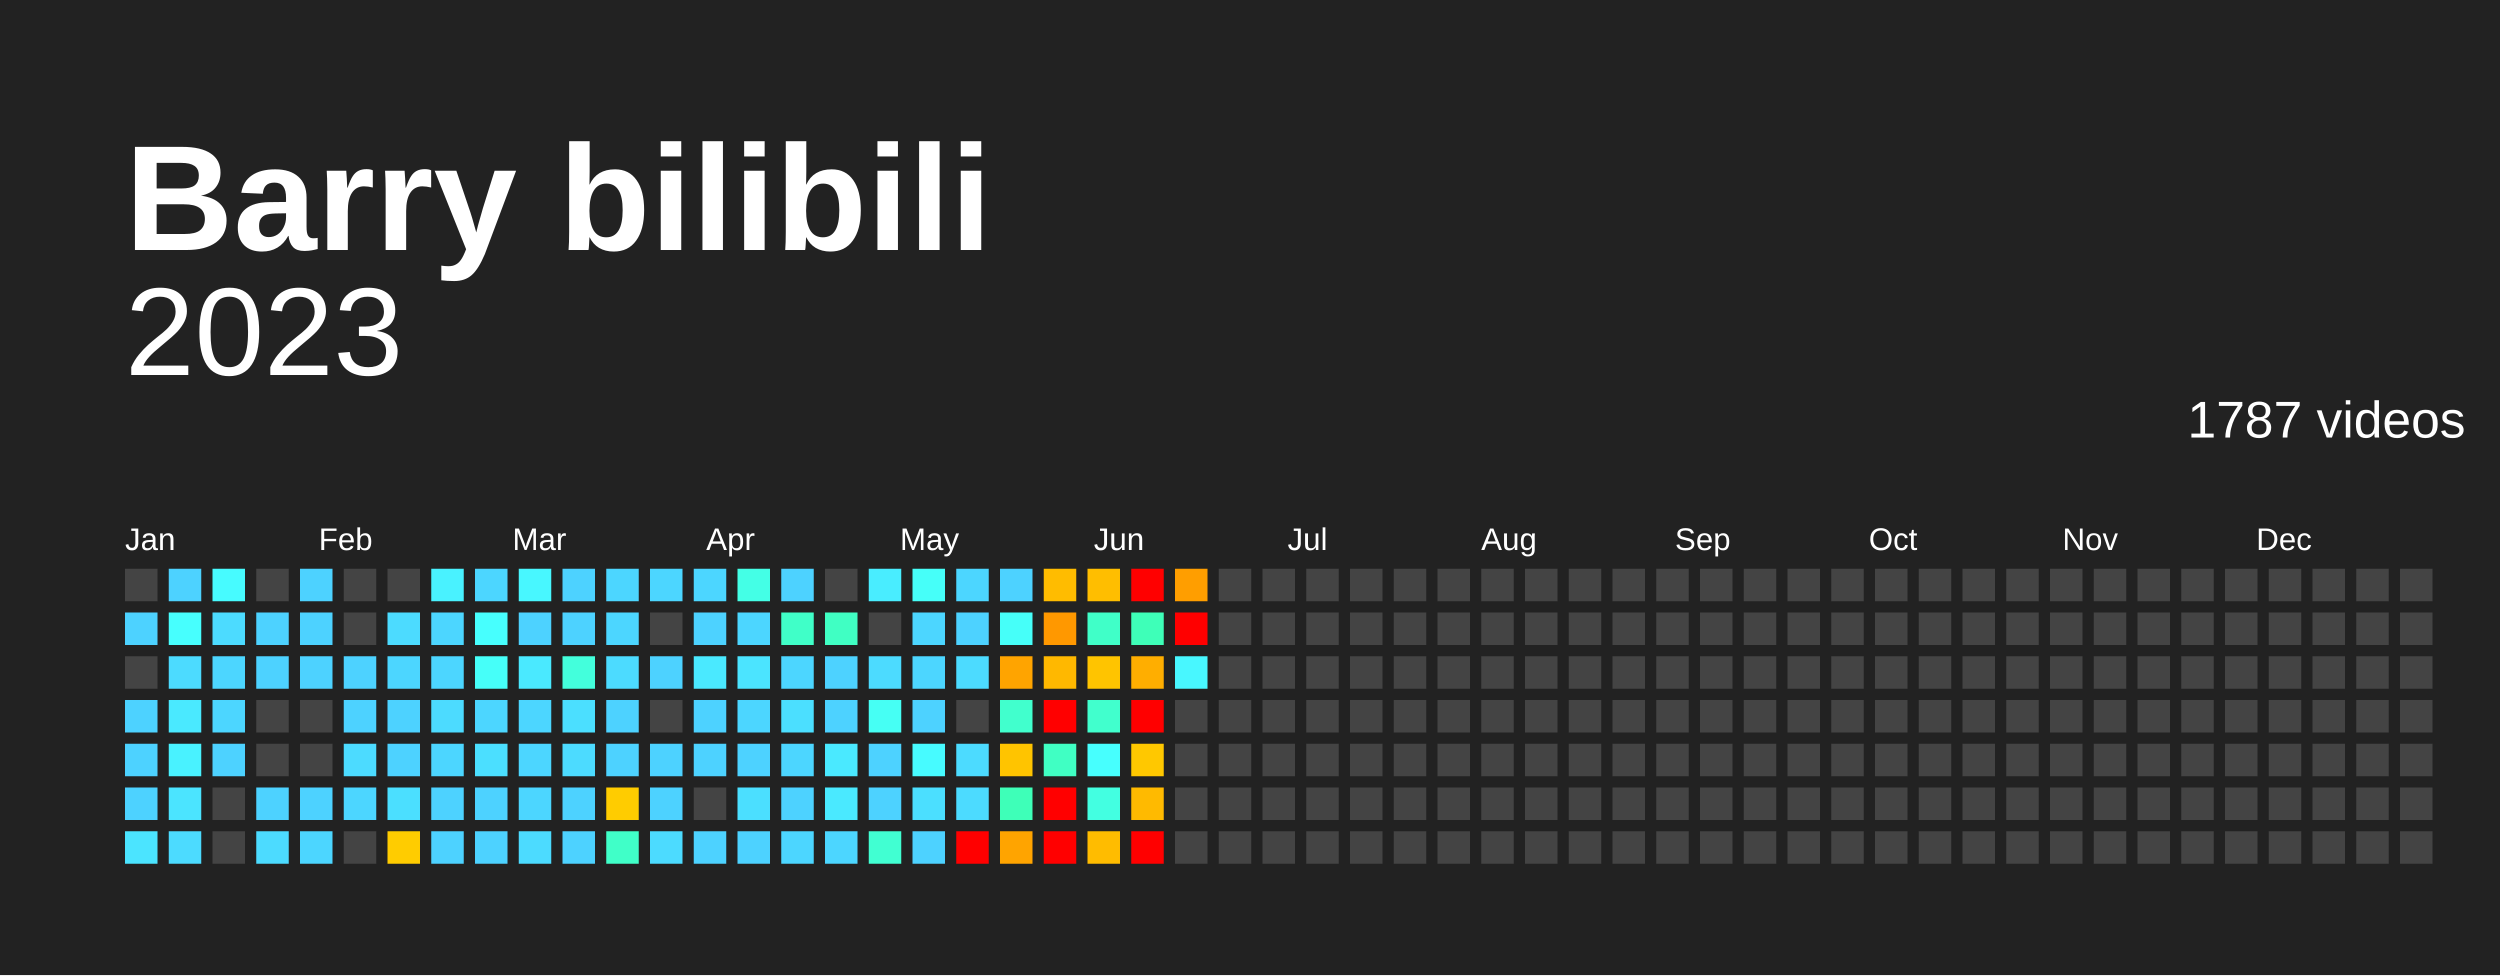
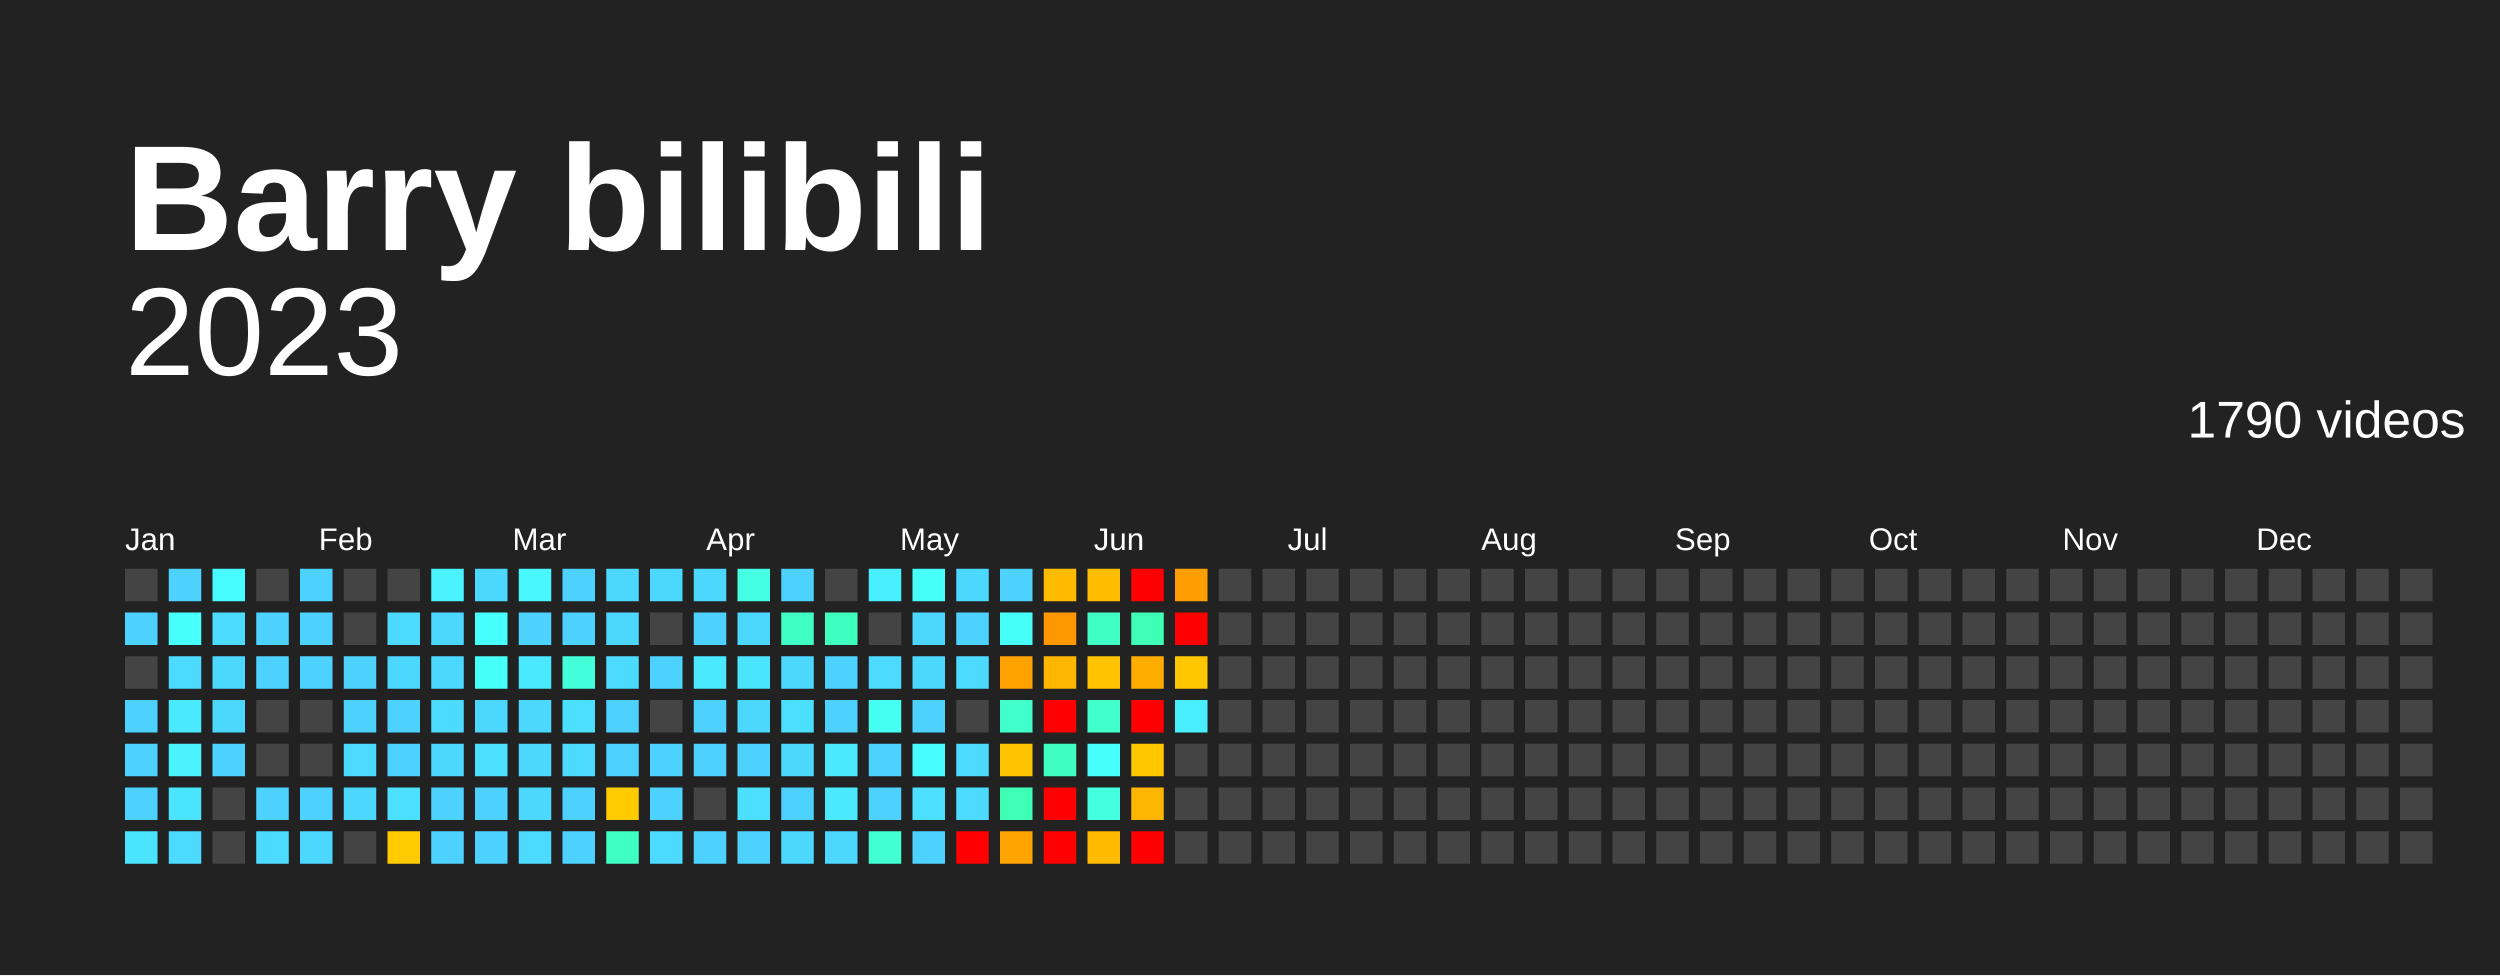
<svg xmlns="http://www.w3.org/2000/svg" baseProfile="full" height="78mm" version="1.1" viewBox="0,0,200,78" width="200mm">
  <defs />
  <rect fill="#222222" height="78" width="200" x="0" y="0" />
  <text fill="#FFFFFF" style="font-size:12px; font-family:Arial; font-weight:bold;" x="10" y="20">Barry bilibili</text>
  <text alignment-baseline="hanging" fill="#FFFFFF" style="font-size:10.0px; font-family:Arial;" x="10" y="30">2023</text>
-   <text alignment-baseline="hanging" fill="#FFFFFF" style="font-size:4.125px; font-family:Arial;" x="175" y="35">1787 videos</text>
+   <text alignment-baseline="hanging" fill="#FFFFFF" style="font-size:4.125px; font-family:Arial;" x="175" y="35">1790 videos</text>
  <text fill="#FFFFFF" style="font-size:2.5px; font-family:Arial" x="10.0" y="44">Jan</text>
  <text fill="#FFFFFF" style="font-size:2.5px; font-family:Arial" x="25.5" y="44">Feb</text>
  <text fill="#FFFFFF" style="font-size:2.5px; font-family:Arial" x="41.0" y="44">Mar</text>
  <text fill="#FFFFFF" style="font-size:2.5px; font-family:Arial" x="56.5" y="44">Apr</text>
  <text fill="#FFFFFF" style="font-size:2.5px; font-family:Arial" x="72.0" y="44">May</text>
  <text fill="#FFFFFF" style="font-size:2.5px; font-family:Arial" x="87.5" y="44">Jun</text>
  <text fill="#FFFFFF" style="font-size:2.5px; font-family:Arial" x="103.0" y="44">Jul</text>
  <text fill="#FFFFFF" style="font-size:2.5px; font-family:Arial" x="118.5" y="44">Aug</text>
  <text fill="#FFFFFF" style="font-size:2.5px; font-family:Arial" x="134.0" y="44">Sep</text>
  <text fill="#FFFFFF" style="font-size:2.5px; font-family:Arial" x="149.5" y="44">Oct</text>
  <text fill="#FFFFFF" style="font-size:2.5px; font-family:Arial" x="165.0" y="44">Nov</text>
  <text fill="#FFFFFF" style="font-size:2.5px; font-family:Arial" x="180.5" y="44">Dec</text>
  <rect fill="#444444" height="2.6" width="2.6" x="10.0" y="45.5" />
  <rect fill="#4dd2ff" height="2.6" width="2.6" x="10.0" y="49.0" />
  <rect fill="#444444" height="2.6" width="2.6" x="10.0" y="52.5" />
  <rect fill="#4dd2ff" height="2.6" width="2.6" x="10.0" y="56.0" />
  <rect fill="#4dd2ff" height="2.6" width="2.6" x="10.0" y="59.5" />
  <rect fill="#4dd2ff" height="2.6" width="2.6" x="10.0" y="63.0" />
-   <rect fill="#4be4ff" height="2.6" width="2.6" x="10.0" y="66.5" />
+   <rect fill="#4ae4ff" height="2.6" width="2.6" x="10.0" y="66.5" />
  <rect fill="#4dd2ff" height="2.6" width="2.6" x="13.5" y="45.5" />
-   <rect fill="#47fffe" height="2.6" width="2.6" x="13.5" y="49.0" />
+   <rect fill="#47fffd" height="2.6" width="2.6" x="13.5" y="49.0" />
  <rect fill="#4cdbff" height="2.6" width="2.6" x="13.5" y="52.5" />
  <rect fill="#4ae9ff" height="2.6" width="2.6" x="13.5" y="56.0" />
-   <rect fill="#49f2ff" height="2.6" width="2.6" x="13.5" y="59.5" />
-   <rect fill="#4be4ff" height="2.6" width="2.6" x="13.5" y="63.0" />
+   <rect fill="#49f3ff" height="2.6" width="2.6" x="13.5" y="59.5" />
+   <rect fill="#4ae4ff" height="2.6" width="2.6" x="13.5" y="63.0" />
  <rect fill="#4cdbff" height="2.6" width="2.6" x="13.5" y="66.5" />
-   <rect fill="#47fbff" height="2.6" width="2.6" x="17.0" y="45.5" />
+   <rect fill="#47fcff" height="2.6" width="2.6" x="17.0" y="45.5" />
  <rect fill="#4cdbff" height="2.6" width="2.6" x="17.0" y="49.0" />
-   <rect fill="#4cd6ff" height="2.6" width="2.6" x="17.0" y="52.5" />
-   <rect fill="#4cd6ff" height="2.6" width="2.6" x="17.0" y="56.0" />
+   <rect fill="#4cd7ff" height="2.6" width="2.6" x="17.0" y="52.5" />
+   <rect fill="#4cd7ff" height="2.6" width="2.6" x="17.0" y="56.0" />
  <rect fill="#4dd2ff" height="2.6" width="2.6" x="17.0" y="59.5" />
  <rect fill="#444444" height="2.6" width="2.6" x="17.0" y="63.0" />
  <rect fill="#444444" height="2.6" width="2.6" x="17.0" y="66.5" />
  <rect fill="#444444" height="2.6" width="2.6" x="20.5" y="45.5" />
  <rect fill="#4dd2ff" height="2.6" width="2.6" x="20.5" y="49.0" />
  <rect fill="#4dd2ff" height="2.6" width="2.6" x="20.5" y="52.5" />
  <rect fill="#444444" height="2.6" width="2.6" x="20.5" y="56.0" />
  <rect fill="#444444" height="2.6" width="2.6" x="20.5" y="59.5" />
  <rect fill="#4dd2ff" height="2.6" width="2.6" x="20.5" y="63.0" />
  <rect fill="#4cdbff" height="2.6" width="2.6" x="20.5" y="66.5" />
  <rect fill="#4dd2ff" height="2.6" width="2.6" x="24.0" y="45.5" />
  <rect fill="#4dd2ff" height="2.6" width="2.6" x="24.0" y="49.0" />
  <rect fill="#4dd2ff" height="2.6" width="2.6" x="24.0" y="52.5" />
  <rect fill="#444444" height="2.6" width="2.6" x="24.0" y="56.0" />
  <rect fill="#444444" height="2.6" width="2.6" x="24.0" y="59.5" />
  <rect fill="#4dd2ff" height="2.6" width="2.6" x="24.0" y="63.0" />
-   <rect fill="#4cd6ff" height="2.6" width="2.6" x="24.0" y="66.5" />
+   <rect fill="#4cd7ff" height="2.6" width="2.6" x="24.0" y="66.5" />
  <rect fill="#444444" height="2.6" width="2.6" x="27.5" y="45.5" />
  <rect fill="#444444" height="2.6" width="2.6" x="27.5" y="49.0" />
  <rect fill="#4dd2ff" height="2.6" width="2.6" x="27.5" y="52.5" />
  <rect fill="#4dd2ff" height="2.6" width="2.6" x="27.5" y="56.0" />
  <rect fill="#4cdbff" height="2.6" width="2.6" x="27.5" y="59.5" />
-   <rect fill="#4cd6ff" height="2.6" width="2.6" x="27.5" y="63.0" />
+   <rect fill="#4cd7ff" height="2.6" width="2.6" x="27.5" y="63.0" />
  <rect fill="#444444" height="2.6" width="2.6" x="27.5" y="66.5" />
  <rect fill="#444444" height="2.6" width="2.6" x="31.0" y="45.5" />
  <rect fill="#4cdbff" height="2.6" width="2.6" x="31.0" y="49.0" />
-   <rect fill="#4cd6ff" height="2.6" width="2.6" x="31.0" y="52.5" />
+   <rect fill="#4cd7ff" height="2.6" width="2.6" x="31.0" y="52.5" />
  <rect fill="#4dd2ff" height="2.6" width="2.6" x="31.0" y="56.0" />
  <rect fill="#4dd2ff" height="2.6" width="2.6" x="31.0" y="59.5" />
-   <rect fill="#4bdfff" height="2.6" width="2.6" x="31.0" y="63.0" />
-   <rect fill="#ffcc00" height="2.6" width="2.6" x="31.0" y="66.5" />
-   <rect fill="#49f2ff" height="2.6" width="2.6" x="34.5" y="45.5" />
-   <rect fill="#4cd6ff" height="2.6" width="2.6" x="34.5" y="49.0" />
-   <rect fill="#4cd6ff" height="2.6" width="2.6" x="34.5" y="52.5" />
+   <rect fill="#4be0ff" height="2.6" width="2.6" x="31.0" y="63.0" />
+   <rect fill="#ffcb00" height="2.6" width="2.6" x="31.0" y="66.5" />
+   <rect fill="#49f3ff" height="2.6" width="2.6" x="34.5" y="45.5" />
+   <rect fill="#4cd7ff" height="2.6" width="2.6" x="34.5" y="49.0" />
+   <rect fill="#4cd7ff" height="2.6" width="2.6" x="34.5" y="52.5" />
  <rect fill="#4cdbff" height="2.6" width="2.6" x="34.5" y="56.0" />
-   <rect fill="#4cd6ff" height="2.6" width="2.6" x="34.5" y="59.5" />
+   <rect fill="#4cd7ff" height="2.6" width="2.6" x="34.5" y="59.5" />
  <rect fill="#4dd2ff" height="2.6" width="2.6" x="34.5" y="63.0" />
  <rect fill="#4dd2ff" height="2.6" width="2.6" x="34.5" y="66.5" />
-   <rect fill="#4cd6ff" height="2.6" width="2.6" x="38.0" y="45.5" />
-   <rect fill="#47fffe" height="2.6" width="2.6" x="38.0" y="49.0" />
-   <rect fill="#46fff9" height="2.6" width="2.6" x="38.0" y="52.5" />
-   <rect fill="#4cd6ff" height="2.6" width="2.6" x="38.0" y="56.0" />
-   <rect fill="#4bdfff" height="2.6" width="2.6" x="38.0" y="59.5" />
+   <rect fill="#4cd7ff" height="2.6" width="2.6" x="38.0" y="45.5" />
+   <rect fill="#47fffd" height="2.6" width="2.6" x="38.0" y="49.0" />
+   <rect fill="#46fff8" height="2.6" width="2.6" x="38.0" y="52.5" />
+   <rect fill="#4cd7ff" height="2.6" width="2.6" x="38.0" y="56.0" />
+   <rect fill="#4be0ff" height="2.6" width="2.6" x="38.0" y="59.5" />
  <rect fill="#4dd2ff" height="2.6" width="2.6" x="38.0" y="63.0" />
  <rect fill="#4dd2ff" height="2.6" width="2.6" x="38.0" y="66.5" />
  <rect fill="#48f7ff" height="2.6" width="2.6" x="41.5" y="45.5" />
  <rect fill="#4dd2ff" height="2.6" width="2.6" x="41.5" y="49.0" />
  <rect fill="#4ae9ff" height="2.6" width="2.6" x="41.5" y="52.5" />
-   <rect fill="#4cd6ff" height="2.6" width="2.6" x="41.5" y="56.0" />
-   <rect fill="#4cd6ff" height="2.6" width="2.6" x="41.5" y="59.5" />
-   <rect fill="#4cd6ff" height="2.6" width="2.6" x="41.5" y="63.0" />
+   <rect fill="#4cd7ff" height="2.6" width="2.6" x="41.5" y="56.0" />
+   <rect fill="#4cd7ff" height="2.6" width="2.6" x="41.5" y="59.5" />
+   <rect fill="#4cd7ff" height="2.6" width="2.6" x="41.5" y="63.0" />
  <rect fill="#4cdbff" height="2.6" width="2.6" x="41.5" y="66.5" />
  <rect fill="#4dd2ff" height="2.6" width="2.6" x="45.0" y="45.5" />
  <rect fill="#4dd2ff" height="2.6" width="2.6" x="45.0" y="49.0" />
-   <rect fill="#43ffdc" height="2.6" width="2.6" x="45.0" y="52.5" />
-   <rect fill="#4bdfff" height="2.6" width="2.6" x="45.0" y="56.0" />
+   <rect fill="#42ffda" height="2.6" width="2.6" x="45.0" y="52.5" />
+   <rect fill="#4be0ff" height="2.6" width="2.6" x="45.0" y="56.0" />
  <rect fill="#4cdbff" height="2.6" width="2.6" x="45.0" y="59.5" />
  <rect fill="#4dd2ff" height="2.6" width="2.6" x="45.0" y="63.0" />
  <rect fill="#4dd2ff" height="2.6" width="2.6" x="45.0" y="66.5" />
-   <rect fill="#4cd6ff" height="2.6" width="2.6" x="48.5" y="45.5" />
-   <rect fill="#4cd6ff" height="2.6" width="2.6" x="48.5" y="49.0" />
+   <rect fill="#4cd7ff" height="2.6" width="2.6" x="48.5" y="45.5" />
+   <rect fill="#4cd7ff" height="2.6" width="2.6" x="48.5" y="49.0" />
  <rect fill="#4cdbff" height="2.6" width="2.6" x="48.5" y="52.5" />
  <rect fill="#4dd2ff" height="2.6" width="2.6" x="48.5" y="56.0" />
  <rect fill="#4dd2ff" height="2.6" width="2.6" x="48.5" y="59.5" />
-   <rect fill="#ffcc00" height="2.6" width="2.6" x="48.5" y="63.0" />
-   <rect fill="#40ffc8" height="2.6" width="2.6" x="48.5" y="66.5" />
-   <rect fill="#4cd6ff" height="2.6" width="2.6" x="52.0" y="45.5" />
+   <rect fill="#ffcb00" height="2.6" width="2.6" x="48.5" y="63.0" />
+   <rect fill="#40ffc5" height="2.6" width="2.6" x="48.5" y="66.5" />
+   <rect fill="#4cd7ff" height="2.6" width="2.6" x="52.0" y="45.5" />
  <rect fill="#444444" height="2.6" width="2.6" x="52.0" y="49.0" />
  <rect fill="#4dd2ff" height="2.6" width="2.6" x="52.0" y="52.5" />
  <rect fill="#444444" height="2.6" width="2.6" x="52.0" y="56.0" />
  <rect fill="#4dd2ff" height="2.6" width="2.6" x="52.0" y="59.5" />
  <rect fill="#4dd2ff" height="2.6" width="2.6" x="52.0" y="63.0" />
  <rect fill="#4cdbff" height="2.6" width="2.6" x="52.0" y="66.5" />
-   <rect fill="#4cd6ff" height="2.6" width="2.6" x="55.5" y="45.5" />
+   <rect fill="#4cd7ff" height="2.6" width="2.6" x="55.5" y="45.5" />
  <rect fill="#4dd2ff" height="2.6" width="2.6" x="55.5" y="49.0" />
  <rect fill="#4ae9ff" height="2.6" width="2.6" x="55.5" y="52.5" />
  <rect fill="#4dd2ff" height="2.6" width="2.6" x="55.5" y="56.0" />
  <rect fill="#4dd2ff" height="2.6" width="2.6" x="55.5" y="59.5" />
  <rect fill="#444444" height="2.6" width="2.6" x="55.5" y="63.0" />
  <rect fill="#4dd2ff" height="2.6" width="2.6" x="55.5" y="66.5" />
-   <rect fill="#44ffe6" height="2.6" width="2.6" x="59.0" y="45.5" />
-   <rect fill="#4cd6ff" height="2.6" width="2.6" x="59.0" y="49.0" />
-   <rect fill="#4be4ff" height="2.6" width="2.6" x="59.0" y="52.5" />
-   <rect fill="#4cd6ff" height="2.6" width="2.6" x="59.0" y="56.0" />
+   <rect fill="#44ffe4" height="2.6" width="2.6" x="59.0" y="45.5" />
+   <rect fill="#4cd7ff" height="2.6" width="2.6" x="59.0" y="49.0" />
+   <rect fill="#4ae4ff" height="2.6" width="2.6" x="59.0" y="52.5" />
+   <rect fill="#4cd7ff" height="2.6" width="2.6" x="59.0" y="56.0" />
  <rect fill="#4dd2ff" height="2.6" width="2.6" x="59.0" y="59.5" />
-   <rect fill="#4bdfff" height="2.6" width="2.6" x="59.0" y="63.0" />
+   <rect fill="#4be0ff" height="2.6" width="2.6" x="59.0" y="63.0" />
  <rect fill="#4dd2ff" height="2.6" width="2.6" x="59.0" y="66.5" />
  <rect fill="#4dd2ff" height="2.6" width="2.6" x="62.5" y="45.5" />
-   <rect fill="#40ffc8" height="2.6" width="2.6" x="62.5" y="49.0" />
-   <rect fill="#4cd6ff" height="2.6" width="2.6" x="62.5" y="52.5" />
-   <rect fill="#4bdfff" height="2.6" width="2.6" x="62.5" y="56.0" />
-   <rect fill="#4cd6ff" height="2.6" width="2.6" x="62.5" y="59.5" />
+   <rect fill="#40ffc5" height="2.6" width="2.6" x="62.5" y="49.0" />
+   <rect fill="#4cd7ff" height="2.6" width="2.6" x="62.5" y="52.5" />
+   <rect fill="#4be0ff" height="2.6" width="2.6" x="62.5" y="56.0" />
+   <rect fill="#4cd7ff" height="2.6" width="2.6" x="62.5" y="59.5" />
  <rect fill="#4dd2ff" height="2.6" width="2.6" x="62.5" y="63.0" />
-   <rect fill="#4cd6ff" height="2.6" width="2.6" x="62.5" y="66.5" />
+   <rect fill="#4cd7ff" height="2.6" width="2.6" x="62.5" y="66.5" />
  <rect fill="#444444" height="2.6" width="2.6" x="66.0" y="45.5" />
-   <rect fill="#40ffc3" height="2.6" width="2.6" x="66.0" y="49.0" />
+   <rect fill="#3fffc0" height="2.6" width="2.6" x="66.0" y="49.0" />
  <rect fill="#4dd2ff" height="2.6" width="2.6" x="66.0" y="52.5" />
  <rect fill="#4dd2ff" height="2.6" width="2.6" x="66.0" y="56.0" />
  <rect fill="#4ae9ff" height="2.6" width="2.6" x="66.0" y="59.5" />
  <rect fill="#4ae9ff" height="2.6" width="2.6" x="66.0" y="63.0" />
-   <rect fill="#4cd6ff" height="2.6" width="2.6" x="66.0" y="66.5" />
-   <rect fill="#49edff" height="2.6" width="2.6" x="69.5" y="45.5" />
+   <rect fill="#4cd7ff" height="2.6" width="2.6" x="66.0" y="66.5" />
+   <rect fill="#49eeff" height="2.6" width="2.6" x="69.5" y="45.5" />
  <rect fill="#444444" height="2.6" width="2.6" x="69.5" y="49.0" />
  <rect fill="#4cdbff" height="2.6" width="2.6" x="69.5" y="52.5" />
-   <rect fill="#46fff4" height="2.6" width="2.6" x="69.5" y="56.0" />
+   <rect fill="#45fff3" height="2.6" width="2.6" x="69.5" y="56.0" />
  <rect fill="#4dd2ff" height="2.6" width="2.6" x="69.5" y="59.5" />
  <rect fill="#4dd2ff" height="2.6" width="2.6" x="69.5" y="63.0" />
-   <rect fill="#41ffd2" height="2.6" width="2.6" x="69.5" y="66.5" />
-   <rect fill="#46fff9" height="2.6" width="2.6" x="73.0" y="45.5" />
-   <rect fill="#4cd6ff" height="2.6" width="2.6" x="73.0" y="49.0" />
-   <rect fill="#4cd6ff" height="2.6" width="2.6" x="73.0" y="52.5" />
+   <rect fill="#41ffd0" height="2.6" width="2.6" x="69.5" y="66.5" />
+   <rect fill="#46fff8" height="2.6" width="2.6" x="73.0" y="45.5" />
+   <rect fill="#4cd7ff" height="2.6" width="2.6" x="73.0" y="49.0" />
+   <rect fill="#4cd7ff" height="2.6" width="2.6" x="73.0" y="52.5" />
  <rect fill="#4dd2ff" height="2.6" width="2.6" x="73.0" y="56.0" />
-   <rect fill="#47fbff" height="2.6" width="2.6" x="73.0" y="59.5" />
-   <rect fill="#4bdfff" height="2.6" width="2.6" x="73.0" y="63.0" />
+   <rect fill="#47fcff" height="2.6" width="2.6" x="73.0" y="59.5" />
+   <rect fill="#4be0ff" height="2.6" width="2.6" x="73.0" y="63.0" />
  <rect fill="#4dd2ff" height="2.6" width="2.6" x="73.0" y="66.5" />
-   <rect fill="#4cd6ff" height="2.6" width="2.6" x="76.5" y="45.5" />
+   <rect fill="#4cd7ff" height="2.6" width="2.6" x="76.5" y="45.5" />
  <rect fill="#4dd2ff" height="2.6" width="2.6" x="76.5" y="49.0" />
  <rect fill="#4cdbff" height="2.6" width="2.6" x="76.5" y="52.5" />
  <rect fill="#444444" height="2.6" width="2.6" x="76.5" y="56.0" />
  <rect fill="#4cdbff" height="2.6" width="2.6" x="76.5" y="59.5" />
  <rect fill="#4cdbff" height="2.6" width="2.6" x="76.5" y="63.0" />
  <rect fill="red" height="2.6" width="2.6" x="76.5" y="66.5" />
  <rect fill="#4dd2ff" height="2.6" width="2.6" x="80.0" y="45.5" />
-   <rect fill="#46fff9" height="2.6" width="2.6" x="80.0" y="49.0" />
-   <rect fill="#ffa400" height="2.6" width="2.6" x="80.0" y="52.5" />
-   <rect fill="#41ffcd" height="2.6" width="2.6" x="80.0" y="56.0" />
-   <rect fill="#ffc400" height="2.6" width="2.6" x="80.0" y="59.5" />
-   <rect fill="#3effb8" height="2.6" width="2.6" x="80.0" y="63.0" />
+   <rect fill="#46fff8" height="2.6" width="2.6" x="80.0" y="49.0" />
+   <rect fill="#ffa200" height="2.6" width="2.6" x="80.0" y="52.5" />
+   <rect fill="#40ffca" height="2.6" width="2.6" x="80.0" y="56.0" />
+   <rect fill="#ffc300" height="2.6" width="2.6" x="80.0" y="59.5" />
+   <rect fill="#3effb5" height="2.6" width="2.6" x="80.0" y="63.0" />
  <rect fill="#ffa400" height="2.6" width="2.6" x="80.0" y="66.5" />
-   <rect fill="#ffbc00" height="2.6" width="2.6" x="83.5" y="45.5" />
-   <rect fill="#ff9800" height="2.6" width="2.6" x="83.5" y="49.0" />
-   <rect fill="#ffb800" height="2.6" width="2.6" x="83.5" y="52.5" />
+   <rect fill="#ffbb00" height="2.6" width="2.6" x="83.5" y="45.5" />
+   <rect fill="#ff9700" height="2.6" width="2.6" x="83.5" y="49.0" />
+   <rect fill="#ffb600" height="2.6" width="2.6" x="83.5" y="52.5" />
  <rect fill="red" height="2.6" width="2.6" x="83.5" y="56.0" />
-   <rect fill="#40ffc3" height="2.6" width="2.6" x="83.5" y="59.5" />
+   <rect fill="#3fffc0" height="2.6" width="2.6" x="83.5" y="59.5" />
  <rect fill="red" height="2.6" width="2.6" x="83.5" y="63.0" />
  <rect fill="red" height="2.6" width="2.6" x="83.5" y="66.5" />
-   <rect fill="#ffbe00" height="2.6" width="2.6" x="87.0" y="45.5" />
-   <rect fill="#40ffc8" height="2.6" width="2.6" x="87.0" y="49.0" />
-   <rect fill="#ffc400" height="2.6" width="2.6" x="87.0" y="52.5" />
-   <rect fill="#41ffcd" height="2.6" width="2.6" x="87.0" y="56.0" />
-   <rect fill="#47fffe" height="2.6" width="2.6" x="87.0" y="59.5" />
-   <rect fill="#43ffe1" height="2.6" width="2.6" x="87.0" y="63.0" />
-   <rect fill="#ffbc00" height="2.6" width="2.6" x="87.0" y="66.5" />
+   <rect fill="#ffbd00" height="2.6" width="2.6" x="87.0" y="45.5" />
+   <rect fill="#40ffc5" height="2.6" width="2.6" x="87.0" y="49.0" />
+   <rect fill="#ffc300" height="2.6" width="2.6" x="87.0" y="52.5" />
+   <rect fill="#40ffca" height="2.6" width="2.6" x="87.0" y="56.0" />
+   <rect fill="#47fffd" height="2.6" width="2.6" x="87.0" y="59.5" />
+   <rect fill="#43ffdf" height="2.6" width="2.6" x="87.0" y="63.0" />
+   <rect fill="#ffbb00" height="2.6" width="2.6" x="87.0" y="66.5" />
  <rect fill="red" height="2.6" width="2.6" x="90.5" y="45.5" />
-   <rect fill="#3effb8" height="2.6" width="2.6" x="90.5" y="49.0" />
+   <rect fill="#3effb5" height="2.6" width="2.6" x="90.5" y="49.0" />
  <rect fill="#ffae00" height="2.6" width="2.6" x="90.5" y="52.5" />
  <rect fill="red" height="2.6" width="2.6" x="90.5" y="56.0" />
-   <rect fill="#ffc800" height="2.6" width="2.6" x="90.5" y="59.5" />
-   <rect fill="#ffba00" height="2.6" width="2.6" x="90.5" y="63.0" />
+   <rect fill="#ffc700" height="2.6" width="2.6" x="90.5" y="59.5" />
+   <rect fill="#ffb600" height="2.6" width="2.6" x="90.5" y="63.0" />
  <rect fill="red" height="2.6" width="2.6" x="90.5" y="66.5" />
  <rect fill="#ff9e00" height="2.6" width="2.6" x="94.0" y="45.5" />
  <rect fill="red" height="2.6" width="2.6" x="94.0" y="49.0" />
-   <rect fill="#48f7ff" height="2.6" width="2.6" x="94.0" y="52.5" />
-   <rect fill="#444444" height="2.6" width="2.6" x="94.0" y="56.0" />
+   <rect fill="#ffc700" height="2.6" width="2.6" x="94.0" y="52.5" />
+   <rect fill="#49eeff" height="2.6" width="2.6" x="94.0" y="56.0" />
  <rect fill="#444444" height="2.6" width="2.6" x="94.0" y="59.5" />
  <rect fill="#444444" height="2.6" width="2.6" x="94.0" y="63.0" />
  <rect fill="#444444" height="2.6" width="2.6" x="94.0" y="66.5" />
  <rect fill="#444444" height="2.6" width="2.6" x="97.5" y="45.5" />
  <rect fill="#444444" height="2.6" width="2.6" x="97.5" y="49.0" />
  <rect fill="#444444" height="2.6" width="2.6" x="97.5" y="52.5" />
  <rect fill="#444444" height="2.6" width="2.6" x="97.5" y="56.0" />
  <rect fill="#444444" height="2.6" width="2.6" x="97.5" y="59.5" />
  <rect fill="#444444" height="2.6" width="2.6" x="97.5" y="63.0" />
  <rect fill="#444444" height="2.6" width="2.6" x="97.5" y="66.5" />
  <rect fill="#444444" height="2.6" width="2.6" x="101.0" y="45.5" />
  <rect fill="#444444" height="2.6" width="2.6" x="101.0" y="49.0" />
  <rect fill="#444444" height="2.6" width="2.6" x="101.0" y="52.5" />
  <rect fill="#444444" height="2.6" width="2.6" x="101.0" y="56.0" />
  <rect fill="#444444" height="2.6" width="2.6" x="101.0" y="59.5" />
  <rect fill="#444444" height="2.6" width="2.6" x="101.0" y="63.0" />
  <rect fill="#444444" height="2.6" width="2.6" x="101.0" y="66.5" />
  <rect fill="#444444" height="2.6" width="2.6" x="104.5" y="45.5" />
  <rect fill="#444444" height="2.6" width="2.6" x="104.5" y="49.0" />
  <rect fill="#444444" height="2.6" width="2.6" x="104.5" y="52.5" />
  <rect fill="#444444" height="2.6" width="2.6" x="104.5" y="56.0" />
  <rect fill="#444444" height="2.6" width="2.6" x="104.5" y="59.5" />
  <rect fill="#444444" height="2.6" width="2.6" x="104.5" y="63.0" />
  <rect fill="#444444" height="2.6" width="2.6" x="104.5" y="66.5" />
  <rect fill="#444444" height="2.6" width="2.6" x="108.0" y="45.5" />
  <rect fill="#444444" height="2.6" width="2.6" x="108.0" y="49.0" />
  <rect fill="#444444" height="2.6" width="2.6" x="108.0" y="52.5" />
  <rect fill="#444444" height="2.6" width="2.6" x="108.0" y="56.0" />
  <rect fill="#444444" height="2.6" width="2.6" x="108.0" y="59.5" />
  <rect fill="#444444" height="2.6" width="2.6" x="108.0" y="63.0" />
  <rect fill="#444444" height="2.6" width="2.6" x="108.0" y="66.5" />
  <rect fill="#444444" height="2.6" width="2.6" x="111.5" y="45.5" />
  <rect fill="#444444" height="2.6" width="2.6" x="111.5" y="49.0" />
  <rect fill="#444444" height="2.6" width="2.6" x="111.5" y="52.5" />
  <rect fill="#444444" height="2.6" width="2.6" x="111.5" y="56.0" />
  <rect fill="#444444" height="2.6" width="2.6" x="111.5" y="59.5" />
  <rect fill="#444444" height="2.6" width="2.6" x="111.5" y="63.0" />
  <rect fill="#444444" height="2.6" width="2.6" x="111.5" y="66.5" />
  <rect fill="#444444" height="2.6" width="2.6" x="115.0" y="45.5" />
  <rect fill="#444444" height="2.6" width="2.6" x="115.0" y="49.0" />
  <rect fill="#444444" height="2.6" width="2.6" x="115.0" y="52.5" />
  <rect fill="#444444" height="2.6" width="2.6" x="115.0" y="56.0" />
  <rect fill="#444444" height="2.6" width="2.6" x="115.0" y="59.5" />
  <rect fill="#444444" height="2.6" width="2.6" x="115.0" y="63.0" />
  <rect fill="#444444" height="2.6" width="2.6" x="115.0" y="66.5" />
  <rect fill="#444444" height="2.6" width="2.6" x="118.5" y="45.5" />
  <rect fill="#444444" height="2.6" width="2.6" x="118.5" y="49.0" />
  <rect fill="#444444" height="2.6" width="2.6" x="118.5" y="52.5" />
  <rect fill="#444444" height="2.6" width="2.6" x="118.5" y="56.0" />
  <rect fill="#444444" height="2.6" width="2.6" x="118.5" y="59.5" />
  <rect fill="#444444" height="2.6" width="2.6" x="118.5" y="63.0" />
  <rect fill="#444444" height="2.6" width="2.6" x="118.5" y="66.5" />
  <rect fill="#444444" height="2.6" width="2.6" x="122.0" y="45.5" />
  <rect fill="#444444" height="2.6" width="2.6" x="122.0" y="49.0" />
  <rect fill="#444444" height="2.6" width="2.6" x="122.0" y="52.5" />
  <rect fill="#444444" height="2.6" width="2.6" x="122.0" y="56.0" />
  <rect fill="#444444" height="2.6" width="2.6" x="122.0" y="59.5" />
  <rect fill="#444444" height="2.6" width="2.6" x="122.0" y="63.0" />
  <rect fill="#444444" height="2.6" width="2.6" x="122.0" y="66.5" />
  <rect fill="#444444" height="2.6" width="2.6" x="125.5" y="45.5" />
  <rect fill="#444444" height="2.6" width="2.6" x="125.5" y="49.0" />
  <rect fill="#444444" height="2.6" width="2.6" x="125.5" y="52.5" />
  <rect fill="#444444" height="2.6" width="2.6" x="125.5" y="56.0" />
  <rect fill="#444444" height="2.6" width="2.6" x="125.5" y="59.5" />
  <rect fill="#444444" height="2.6" width="2.6" x="125.5" y="63.0" />
  <rect fill="#444444" height="2.6" width="2.6" x="125.5" y="66.5" />
  <rect fill="#444444" height="2.6" width="2.6" x="129.0" y="45.5" />
  <rect fill="#444444" height="2.6" width="2.6" x="129.0" y="49.0" />
  <rect fill="#444444" height="2.6" width="2.6" x="129.0" y="52.5" />
  <rect fill="#444444" height="2.6" width="2.6" x="129.0" y="56.0" />
  <rect fill="#444444" height="2.6" width="2.6" x="129.0" y="59.5" />
  <rect fill="#444444" height="2.6" width="2.6" x="129.0" y="63.0" />
  <rect fill="#444444" height="2.6" width="2.6" x="129.0" y="66.5" />
  <rect fill="#444444" height="2.6" width="2.6" x="132.5" y="45.5" />
  <rect fill="#444444" height="2.6" width="2.6" x="132.5" y="49.0" />
  <rect fill="#444444" height="2.6" width="2.6" x="132.5" y="52.5" />
  <rect fill="#444444" height="2.6" width="2.6" x="132.5" y="56.0" />
  <rect fill="#444444" height="2.6" width="2.6" x="132.5" y="59.5" />
  <rect fill="#444444" height="2.6" width="2.6" x="132.5" y="63.0" />
  <rect fill="#444444" height="2.6" width="2.6" x="132.5" y="66.5" />
  <rect fill="#444444" height="2.6" width="2.6" x="136.0" y="45.5" />
  <rect fill="#444444" height="2.6" width="2.6" x="136.0" y="49.0" />
  <rect fill="#444444" height="2.6" width="2.6" x="136.0" y="52.5" />
  <rect fill="#444444" height="2.6" width="2.6" x="136.0" y="56.0" />
  <rect fill="#444444" height="2.6" width="2.6" x="136.0" y="59.5" />
  <rect fill="#444444" height="2.6" width="2.6" x="136.0" y="63.0" />
  <rect fill="#444444" height="2.6" width="2.6" x="136.0" y="66.5" />
  <rect fill="#444444" height="2.6" width="2.6" x="139.5" y="45.5" />
  <rect fill="#444444" height="2.6" width="2.6" x="139.5" y="49.0" />
  <rect fill="#444444" height="2.6" width="2.6" x="139.5" y="52.5" />
  <rect fill="#444444" height="2.6" width="2.6" x="139.5" y="56.0" />
  <rect fill="#444444" height="2.6" width="2.6" x="139.5" y="59.5" />
  <rect fill="#444444" height="2.6" width="2.6" x="139.5" y="63.0" />
  <rect fill="#444444" height="2.6" width="2.6" x="139.5" y="66.5" />
  <rect fill="#444444" height="2.6" width="2.6" x="143.0" y="45.5" />
  <rect fill="#444444" height="2.6" width="2.6" x="143.0" y="49.0" />
  <rect fill="#444444" height="2.6" width="2.6" x="143.0" y="52.5" />
  <rect fill="#444444" height="2.6" width="2.6" x="143.0" y="56.0" />
  <rect fill="#444444" height="2.6" width="2.6" x="143.0" y="59.5" />
  <rect fill="#444444" height="2.6" width="2.6" x="143.0" y="63.0" />
  <rect fill="#444444" height="2.6" width="2.6" x="143.0" y="66.5" />
  <rect fill="#444444" height="2.6" width="2.6" x="146.5" y="45.5" />
  <rect fill="#444444" height="2.6" width="2.6" x="146.5" y="49.0" />
  <rect fill="#444444" height="2.6" width="2.6" x="146.5" y="52.5" />
  <rect fill="#444444" height="2.6" width="2.6" x="146.5" y="56.0" />
  <rect fill="#444444" height="2.6" width="2.6" x="146.5" y="59.5" />
  <rect fill="#444444" height="2.6" width="2.6" x="146.5" y="63.0" />
  <rect fill="#444444" height="2.6" width="2.6" x="146.5" y="66.5" />
  <rect fill="#444444" height="2.6" width="2.6" x="150.0" y="45.5" />
  <rect fill="#444444" height="2.6" width="2.6" x="150.0" y="49.0" />
  <rect fill="#444444" height="2.6" width="2.6" x="150.0" y="52.5" />
  <rect fill="#444444" height="2.6" width="2.6" x="150.0" y="56.0" />
  <rect fill="#444444" height="2.6" width="2.6" x="150.0" y="59.5" />
  <rect fill="#444444" height="2.6" width="2.6" x="150.0" y="63.0" />
  <rect fill="#444444" height="2.6" width="2.6" x="150.0" y="66.5" />
  <rect fill="#444444" height="2.6" width="2.6" x="153.5" y="45.5" />
  <rect fill="#444444" height="2.6" width="2.6" x="153.5" y="49.0" />
  <rect fill="#444444" height="2.6" width="2.6" x="153.5" y="52.5" />
  <rect fill="#444444" height="2.6" width="2.6" x="153.5" y="56.0" />
  <rect fill="#444444" height="2.6" width="2.6" x="153.5" y="59.5" />
  <rect fill="#444444" height="2.6" width="2.6" x="153.5" y="63.0" />
  <rect fill="#444444" height="2.6" width="2.6" x="153.5" y="66.5" />
  <rect fill="#444444" height="2.6" width="2.6" x="157.0" y="45.5" />
  <rect fill="#444444" height="2.6" width="2.6" x="157.0" y="49.0" />
  <rect fill="#444444" height="2.6" width="2.6" x="157.0" y="52.5" />
  <rect fill="#444444" height="2.6" width="2.6" x="157.0" y="56.0" />
  <rect fill="#444444" height="2.6" width="2.6" x="157.0" y="59.5" />
  <rect fill="#444444" height="2.6" width="2.6" x="157.0" y="63.0" />
  <rect fill="#444444" height="2.6" width="2.6" x="157.0" y="66.5" />
  <rect fill="#444444" height="2.6" width="2.6" x="160.5" y="45.5" />
  <rect fill="#444444" height="2.6" width="2.6" x="160.5" y="49.0" />
  <rect fill="#444444" height="2.6" width="2.6" x="160.5" y="52.5" />
  <rect fill="#444444" height="2.6" width="2.6" x="160.5" y="56.0" />
  <rect fill="#444444" height="2.6" width="2.6" x="160.5" y="59.5" />
  <rect fill="#444444" height="2.6" width="2.6" x="160.5" y="63.0" />
  <rect fill="#444444" height="2.6" width="2.6" x="160.5" y="66.5" />
  <rect fill="#444444" height="2.6" width="2.6" x="164.0" y="45.5" />
  <rect fill="#444444" height="2.6" width="2.6" x="164.0" y="49.0" />
  <rect fill="#444444" height="2.6" width="2.6" x="164.0" y="52.5" />
  <rect fill="#444444" height="2.6" width="2.6" x="164.0" y="56.0" />
  <rect fill="#444444" height="2.6" width="2.6" x="164.0" y="59.5" />
  <rect fill="#444444" height="2.6" width="2.6" x="164.0" y="63.0" />
  <rect fill="#444444" height="2.6" width="2.6" x="164.0" y="66.5" />
  <rect fill="#444444" height="2.6" width="2.6" x="167.5" y="45.5" />
  <rect fill="#444444" height="2.6" width="2.6" x="167.5" y="49.0" />
  <rect fill="#444444" height="2.6" width="2.6" x="167.5" y="52.5" />
  <rect fill="#444444" height="2.6" width="2.6" x="167.5" y="56.0" />
  <rect fill="#444444" height="2.6" width="2.6" x="167.5" y="59.5" />
  <rect fill="#444444" height="2.6" width="2.6" x="167.5" y="63.0" />
  <rect fill="#444444" height="2.6" width="2.6" x="167.5" y="66.5" />
  <rect fill="#444444" height="2.6" width="2.6" x="171.0" y="45.5" />
  <rect fill="#444444" height="2.6" width="2.6" x="171.0" y="49.0" />
  <rect fill="#444444" height="2.6" width="2.6" x="171.0" y="52.5" />
  <rect fill="#444444" height="2.6" width="2.6" x="171.0" y="56.0" />
  <rect fill="#444444" height="2.6" width="2.6" x="171.0" y="59.5" />
  <rect fill="#444444" height="2.6" width="2.6" x="171.0" y="63.0" />
  <rect fill="#444444" height="2.6" width="2.6" x="171.0" y="66.5" />
  <rect fill="#444444" height="2.6" width="2.6" x="174.5" y="45.5" />
  <rect fill="#444444" height="2.6" width="2.6" x="174.5" y="49.0" />
  <rect fill="#444444" height="2.6" width="2.6" x="174.5" y="52.5" />
  <rect fill="#444444" height="2.6" width="2.6" x="174.5" y="56.0" />
  <rect fill="#444444" height="2.6" width="2.6" x="174.5" y="59.5" />
  <rect fill="#444444" height="2.6" width="2.6" x="174.5" y="63.0" />
  <rect fill="#444444" height="2.6" width="2.6" x="174.5" y="66.5" />
  <rect fill="#444444" height="2.6" width="2.6" x="178.0" y="45.5" />
  <rect fill="#444444" height="2.6" width="2.6" x="178.0" y="49.0" />
  <rect fill="#444444" height="2.6" width="2.6" x="178.0" y="52.5" />
  <rect fill="#444444" height="2.6" width="2.6" x="178.0" y="56.0" />
  <rect fill="#444444" height="2.6" width="2.6" x="178.0" y="59.5" />
  <rect fill="#444444" height="2.6" width="2.6" x="178.0" y="63.0" />
  <rect fill="#444444" height="2.6" width="2.6" x="178.0" y="66.5" />
  <rect fill="#444444" height="2.6" width="2.6" x="181.5" y="45.5" />
  <rect fill="#444444" height="2.6" width="2.6" x="181.5" y="49.0" />
  <rect fill="#444444" height="2.6" width="2.6" x="181.5" y="52.5" />
  <rect fill="#444444" height="2.6" width="2.6" x="181.5" y="56.0" />
  <rect fill="#444444" height="2.6" width="2.6" x="181.5" y="59.5" />
  <rect fill="#444444" height="2.6" width="2.6" x="181.5" y="63.0" />
  <rect fill="#444444" height="2.6" width="2.6" x="181.5" y="66.5" />
  <rect fill="#444444" height="2.6" width="2.6" x="185.0" y="45.5" />
  <rect fill="#444444" height="2.6" width="2.6" x="185.0" y="49.0" />
  <rect fill="#444444" height="2.6" width="2.6" x="185.0" y="52.5" />
  <rect fill="#444444" height="2.6" width="2.6" x="185.0" y="56.0" />
  <rect fill="#444444" height="2.6" width="2.6" x="185.0" y="59.5" />
  <rect fill="#444444" height="2.6" width="2.6" x="185.0" y="63.0" />
  <rect fill="#444444" height="2.6" width="2.6" x="185.0" y="66.5" />
  <rect fill="#444444" height="2.6" width="2.6" x="188.5" y="45.5" />
  <rect fill="#444444" height="2.6" width="2.6" x="188.5" y="49.0" />
  <rect fill="#444444" height="2.6" width="2.6" x="188.5" y="52.5" />
  <rect fill="#444444" height="2.6" width="2.6" x="188.5" y="56.0" />
  <rect fill="#444444" height="2.6" width="2.6" x="188.5" y="59.5" />
  <rect fill="#444444" height="2.6" width="2.6" x="188.5" y="63.0" />
  <rect fill="#444444" height="2.6" width="2.6" x="188.5" y="66.5" />
  <rect fill="#444444" height="2.6" width="2.6" x="192.0" y="45.5" />
  <rect fill="#444444" height="2.6" width="2.6" x="192.0" y="49.0" />
  <rect fill="#444444" height="2.6" width="2.6" x="192.0" y="52.5" />
  <rect fill="#444444" height="2.6" width="2.6" x="192.0" y="56.0" />
  <rect fill="#444444" height="2.6" width="2.6" x="192.0" y="59.5" />
  <rect fill="#444444" height="2.6" width="2.6" x="192.0" y="63.0" />
  <rect fill="#444444" height="2.6" width="2.6" x="192.0" y="66.5" />
</svg>
